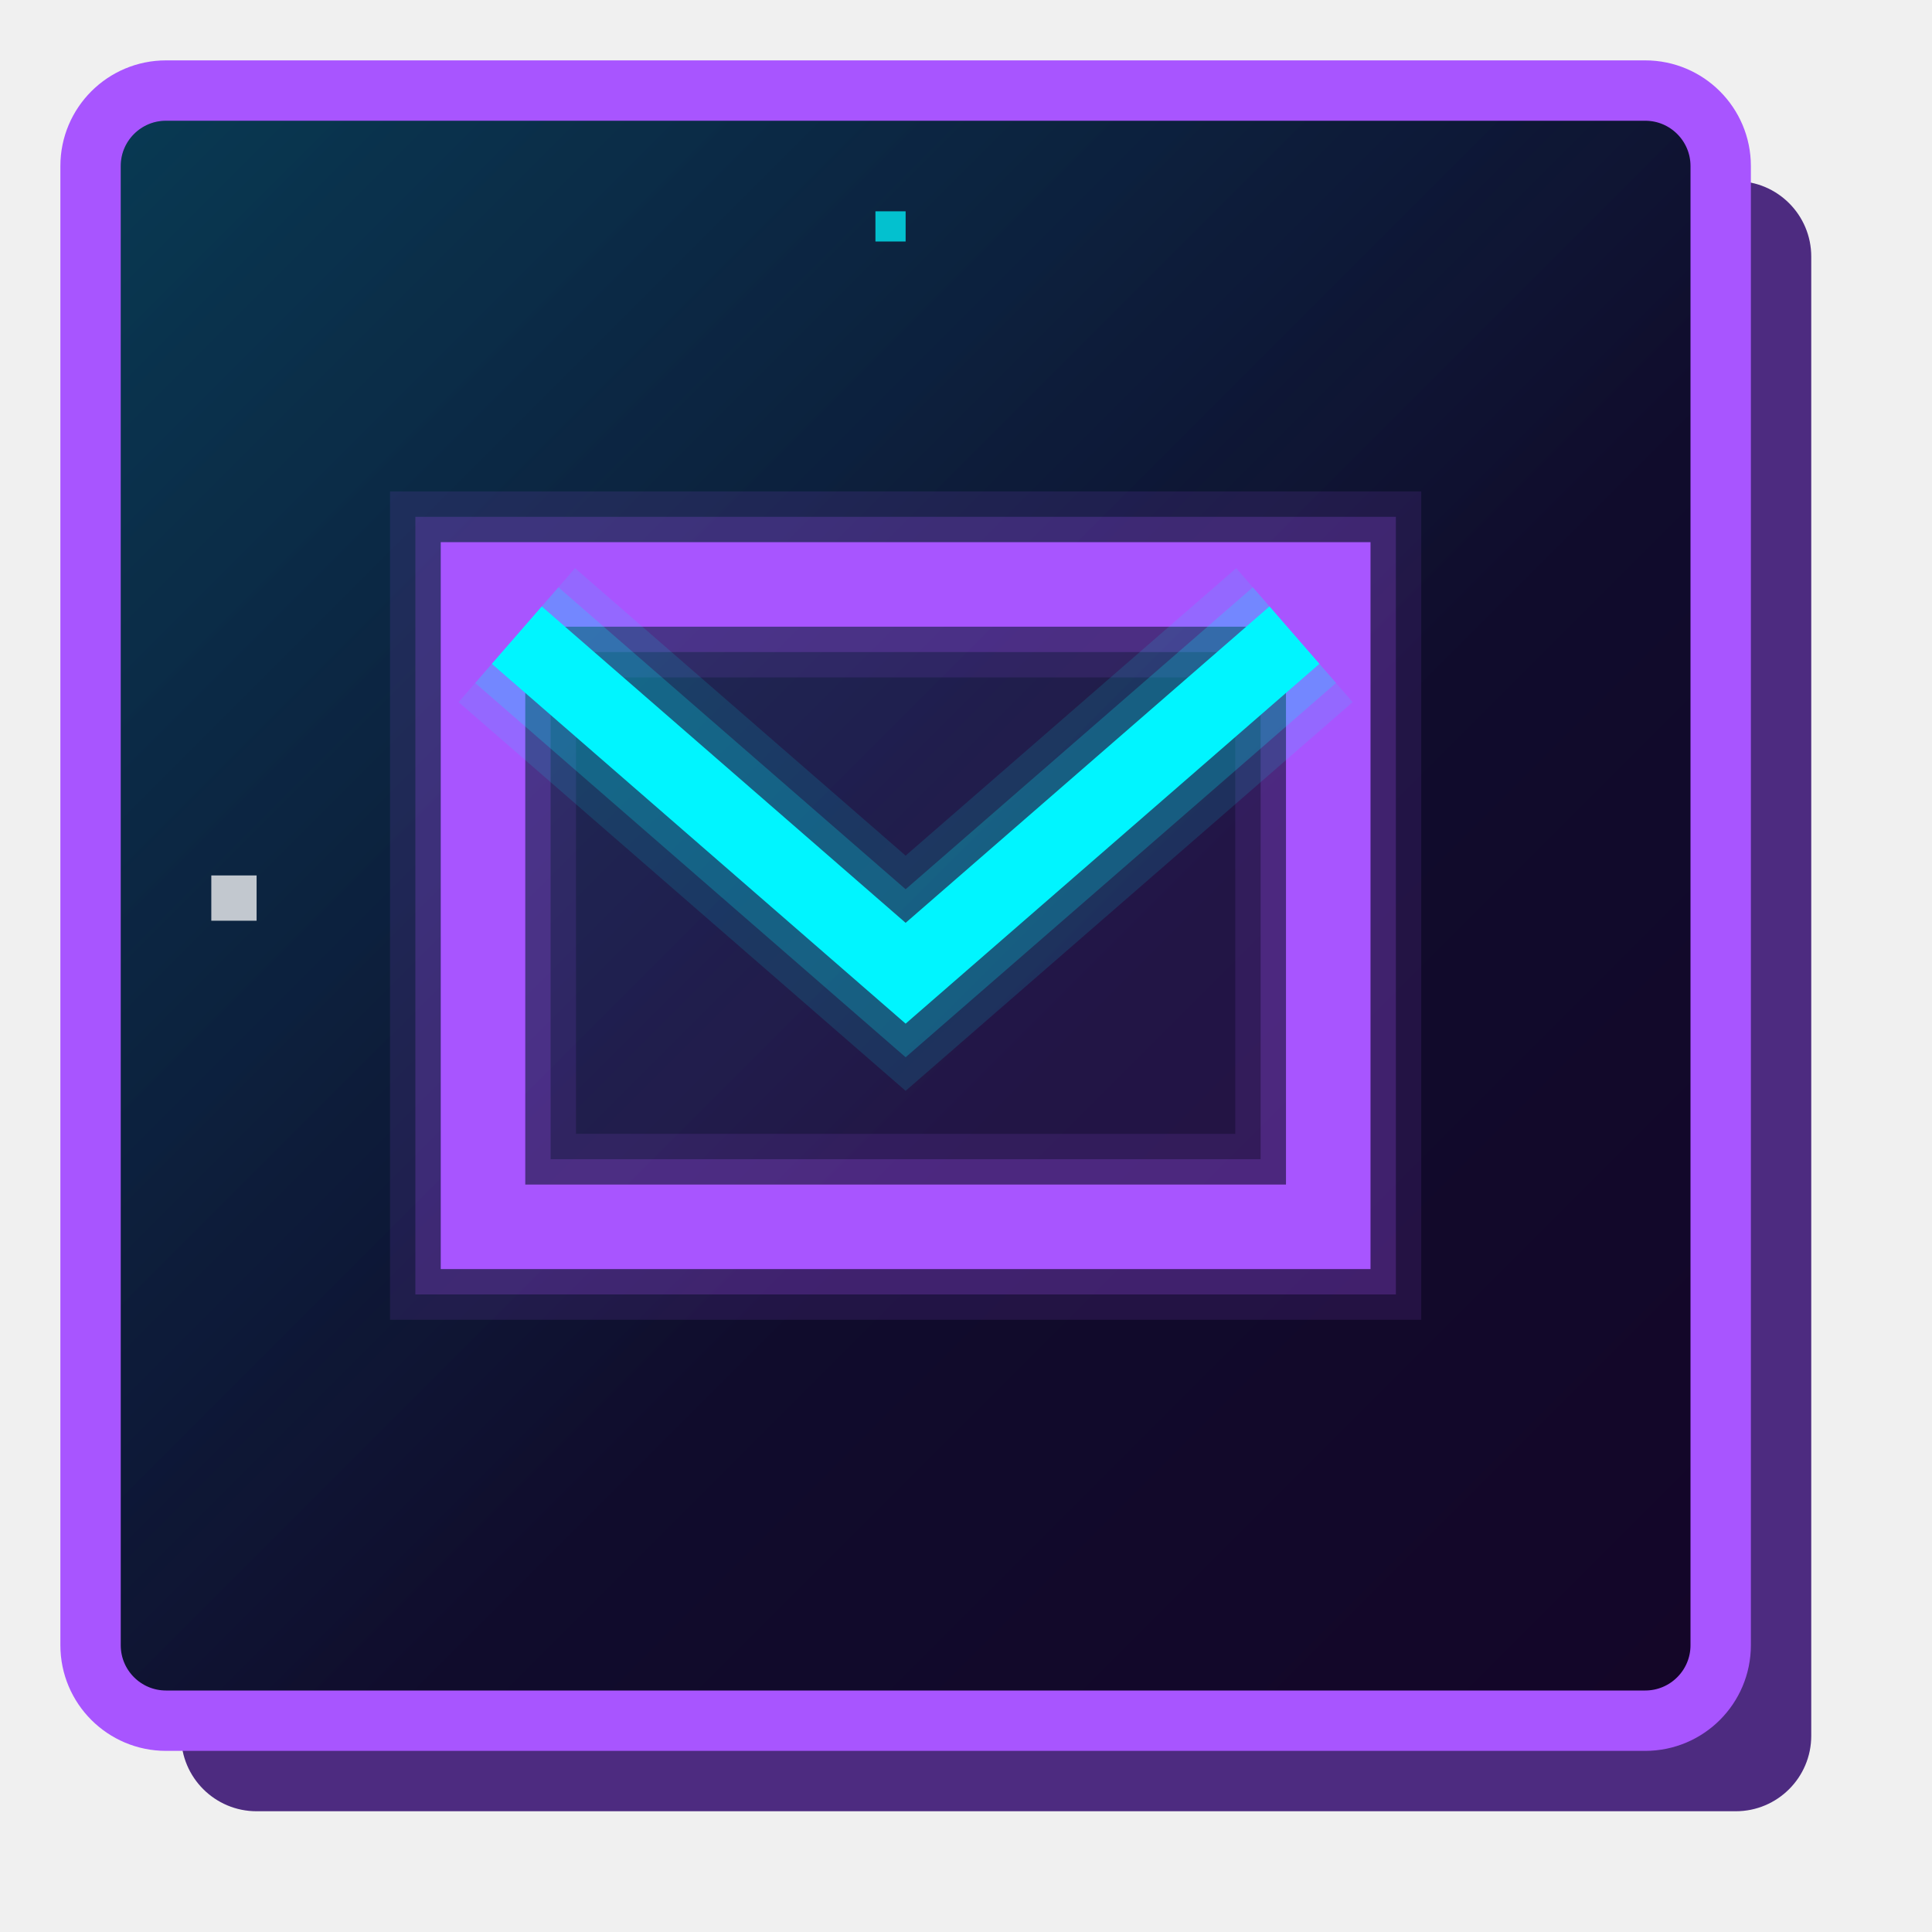
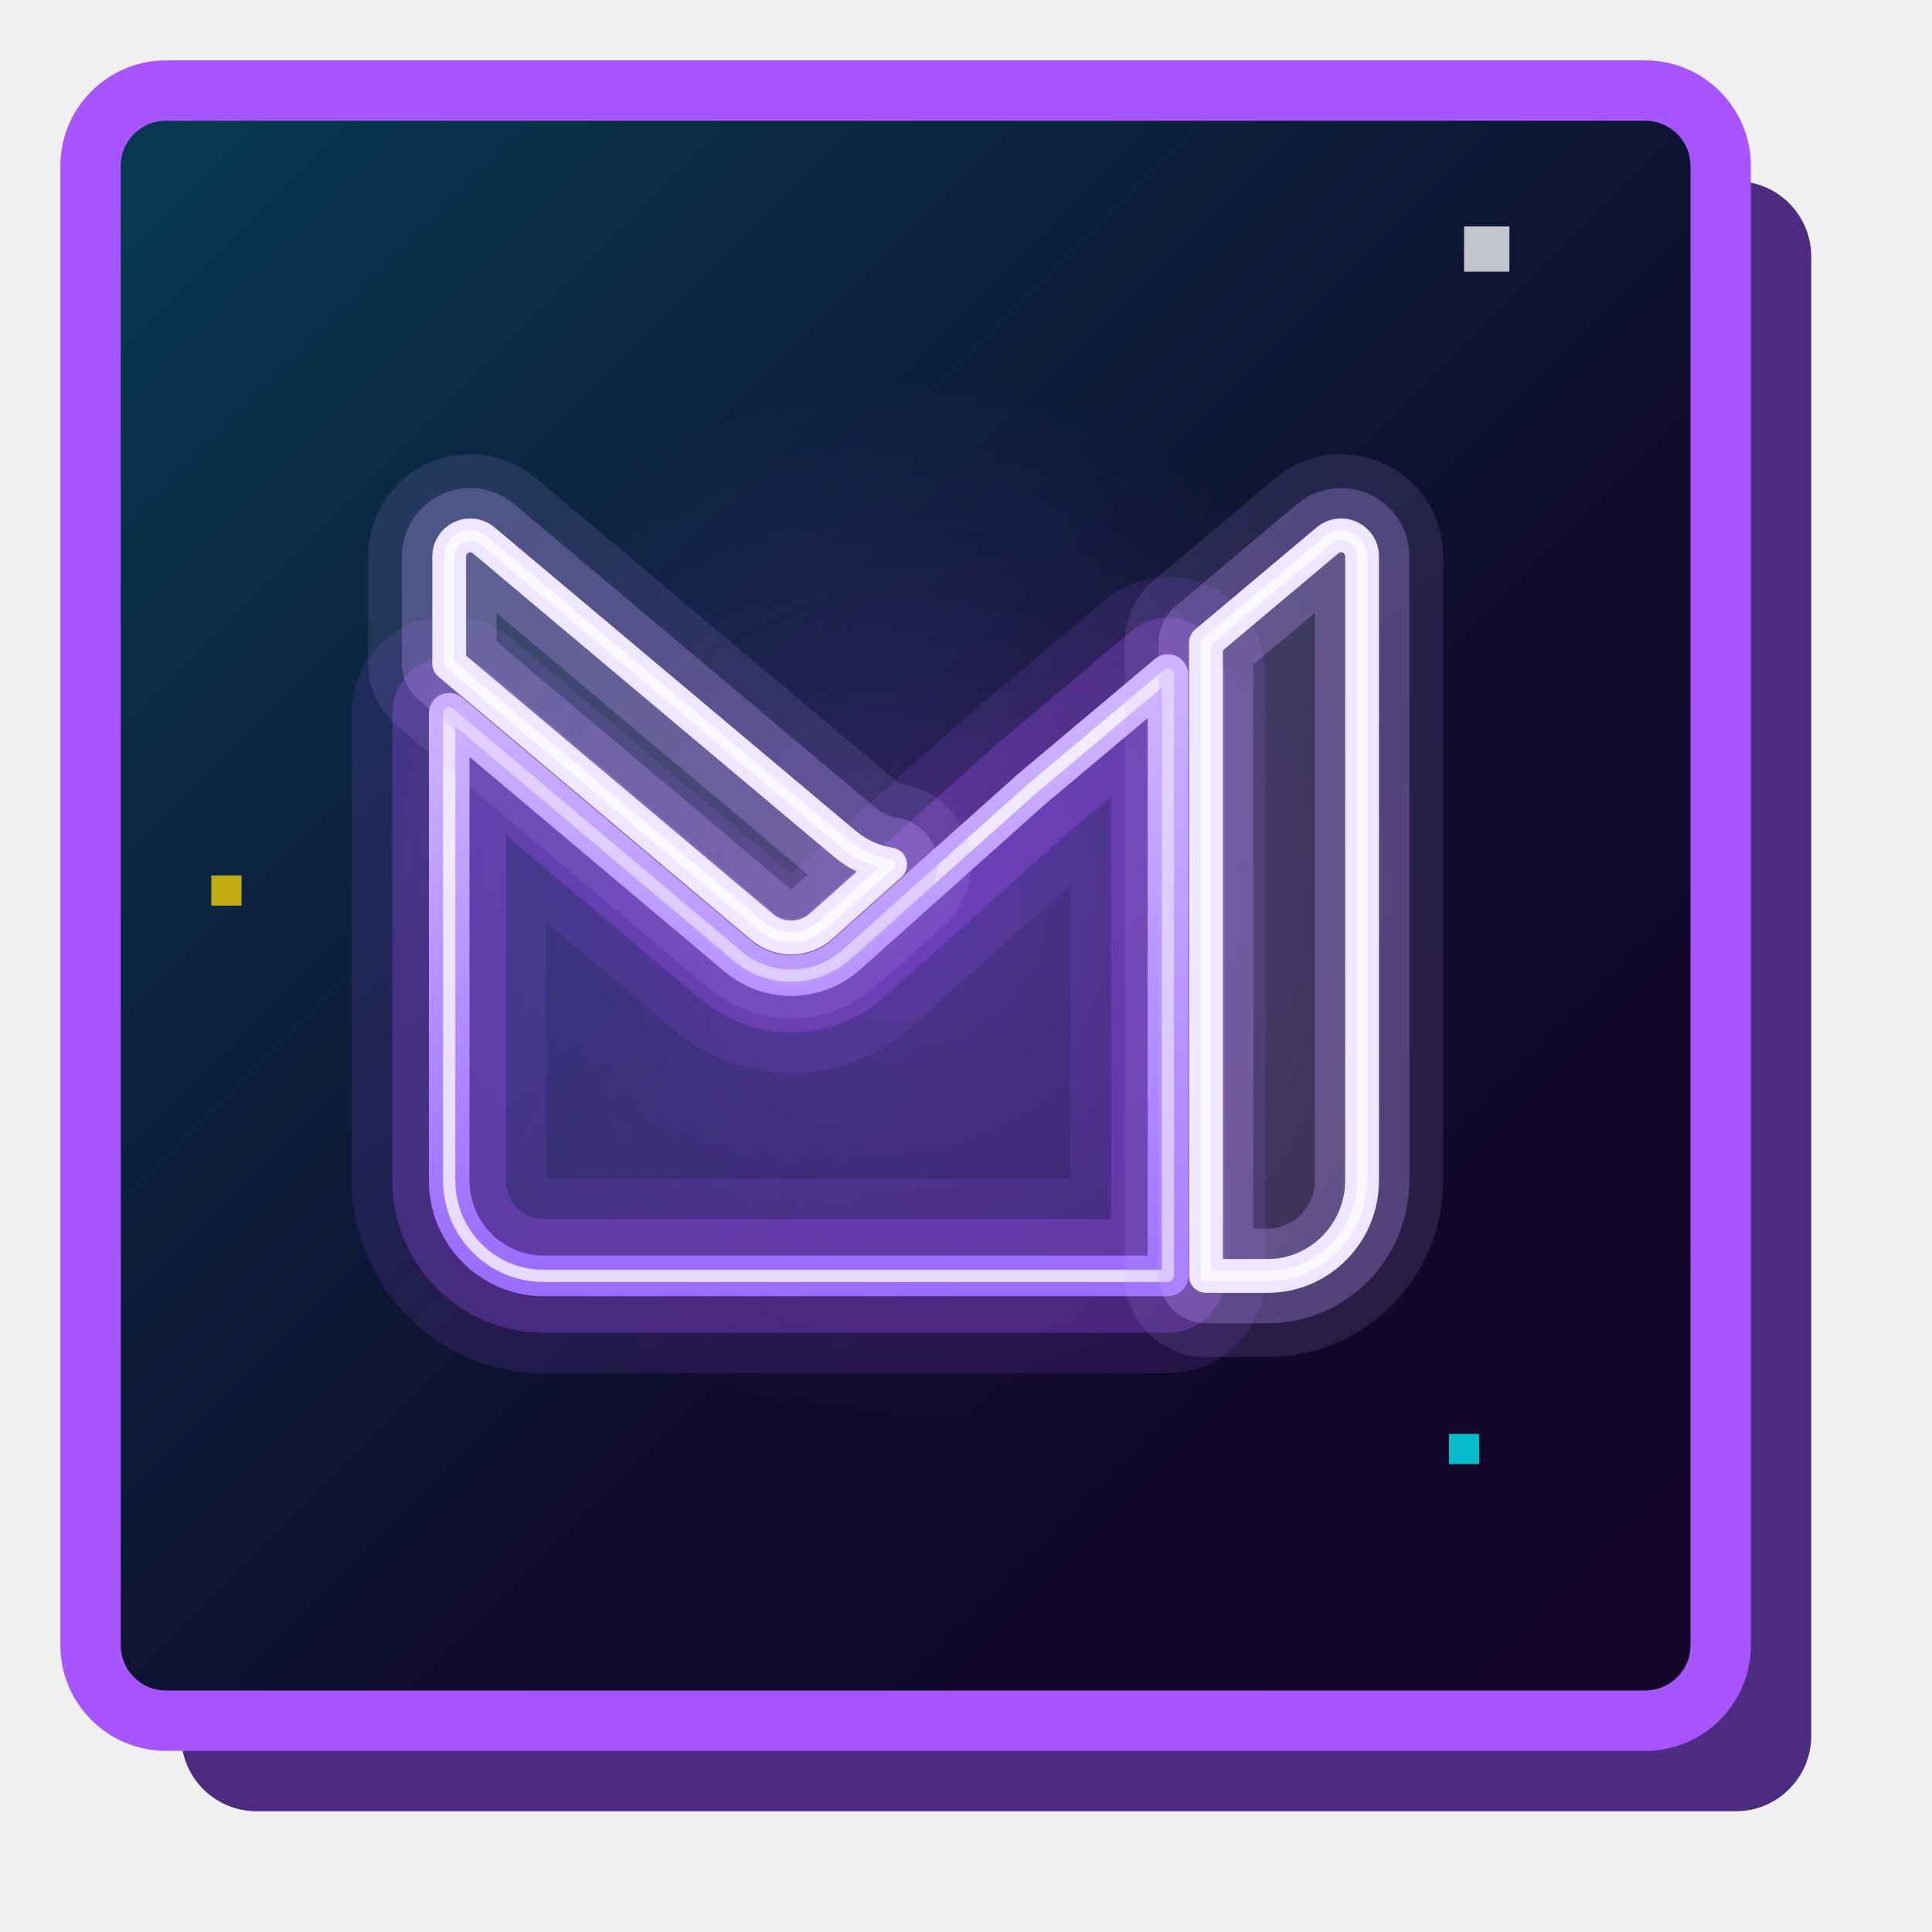
<svg xmlns="http://www.w3.org/2000/svg" width="128" height="128" viewBox="0 0 128 128">
  <defs>
    <linearGradient id="bg" x1="0" y1="0" x2="1" y2="1">
      <stop offset="0" stop-color="#0a1632" />
      <stop offset="1" stop-color="#140528" />
    </linearGradient>
    <linearGradient id="bg2" x1="0" y1="0" x2="1" y2="1">
      <stop offset="0" stop-color="#0d2b5e" />
      <stop offset="1" stop-color="#1e0a40" />
    </linearGradient>
    <linearGradient id="sh" x1="0" y1="0" x2="1" y2="1">
      <stop offset="0" stop-color="#00f5ff" stop-opacity=".16" />
      <stop offset=".6" stop-color="#00f5ff" stop-opacity="0" />
    </linearGradient>
+     <linearGradient id="g1" x1="0" y1="0" x2="0" y2="1">
+       <stop offset="0" stop-color="#d2b8ff" />
+       <stop offset="1" stop-color="#9a6dff" />
+     </linearGradient>
+     <radialGradient id="amb">
+       <stop offset="0" stop-color="#a855ff" stop-opacity="0.24" />
+       <stop offset=".6" stop-color="#a855ff" stop-opacity="0.084" />
+       <stop offset="1" stop-color="#a855ff" stop-opacity="0" />
+     </radialGradient>
  </defs>
  <rect x="12" y="12" width="108" height="108" rx="5" fill="#4d2b80" />
  <rect x="6" y="6" width="108" height="108" rx="5" fill="url(#bg)" stroke="#a855ff" stroke-width="4" />
  <rect x="8" y="8" width="104" height="104" rx="3" fill="url(#sh)" />
-   <rect x="14" y="58" width="3" height="3" fill="#ffffff" fill-opacity=".75" />
-   <rect x="58" y="14" width="2" height="2" fill="#00f5ff" fill-opacity=".75" />
+   <rect x="97" y="15" width="3" height="3" fill="#ffffff" fill-opacity=".75" />
+   <rect x="96" y="95" width="2" height="2" fill="#00f5ff" fill-opacity=".75" />
+   <rect x="14" y="58" width="2" height="2" fill="#ffd700" fill-opacity=".75" />
  <g transform="translate(24.16 24.16) scale(1.12)">
-     <rect x="7" y="13" width="50" height="38" rx="0" fill="none" stroke="#a855ff" stroke-opacity=".12" stroke-width="11" stroke-linejoin="miter" stroke-miterlimit="3" stroke-linecap="butt" />
-     <rect x="7" y="13" width="50" height="38" rx="0" fill="none" stroke="#a855ff" stroke-opacity=".22" stroke-width="8" stroke-linejoin="miter" stroke-miterlimit="3" stroke-linecap="butt" />
-     <rect x="7" y="13" width="50" height="38" rx="0" fill="#a855ff" fill-opacity="0.12" stroke="#a855ff" stroke-width="5" stroke-linejoin="miter" stroke-miterlimit="3" stroke-linecap="butt" />
-     <path d="M9 16L32 36L55 16" fill="none" stroke="#00f5ff" stroke-opacity=".12" stroke-width="10.5" stroke-linejoin="miter" stroke-miterlimit="3" stroke-linecap="butt" />
-     <path d="M9 16L32 36L55 16" fill="none" stroke="#00f5ff" stroke-opacity=".22" stroke-width="7.5" stroke-linejoin="miter" stroke-miterlimit="3" stroke-linecap="butt" />
-     <path d="M9 16L32 36L55 16" fill="none" stroke="#00f5ff" stroke-width="4.5" stroke-linejoin="miter" stroke-miterlimit="3" stroke-linecap="butt" />
+     <circle cx="32" cy="32" r="31" fill="url(#amb)" />
+     <g transform="translate(5.000 4.998) scale(2.25)">
+       <path d="M15.24 8.998L18.896 5.925L18.896 21.735L2.482 21.735C1.11 21.735 0 20.609 0 19.223L0 6.944L7.58 13.324C8.413 14.029 9.639 14.011 10.451 13.282L15.243 8.998L15.24 8.998L15.24 8.998Z" fill="#8d66ff" fill-opacity="0.3" />
+       <path d="M15.24 8.998L18.896 5.925L18.896 21.735L2.482 21.735C1.11 21.735 0 20.609 0 19.223L0 6.944L7.58 13.324C8.413 14.029 9.639 14.011 10.451 13.282L15.243 8.998L15.24 8.998L15.24 8.998Z" fill="none" stroke="#a855ff" stroke-opacity=".13" stroke-width="5.120" stroke-linejoin="round" stroke-linecap="round" />
+       <path d="M15.24 8.998L18.896 5.925L18.896 21.735L2.482 21.735C1.11 21.735 0 20.609 0 19.223L0 6.944L7.58 13.324C8.413 14.029 9.639 14.011 10.451 13.282L15.243 8.998L15.24 8.998L15.24 8.998Z" fill="none" stroke="#a855ff" stroke-opacity=".28" stroke-width="2.987" stroke-linejoin="round" stroke-linecap="round" />
+       <path d="M15.24 8.998L18.896 5.925L18.896 21.735L2.482 21.735C1.11 21.735 0 20.609 0 19.223L0 6.944L7.58 13.324C8.413 14.029 9.639 14.011 10.451 13.282L15.243 8.998L15.24 8.998L15.24 8.998Z" fill="none" stroke="url(#g1)" stroke-width="1.067" stroke-linejoin="round" stroke-linecap="round" />
+       <path d="M15.24 8.998L18.896 5.925L18.896 21.735L2.482 21.735C1.11 21.735 0 20.609 0 19.223L0 6.944L7.58 13.324C8.413 14.029 9.639 14.011 10.451 13.282L15.243 8.998L15.24 8.998L15.24 8.998Z" fill="none" stroke="#ffffff" stroke-opacity="0.75" stroke-width="0.320" stroke-linejoin="round" stroke-linecap="round" />
+       <path d="M9.784 12.536L11.593 10.92C11.16 10.852 10.753 10.667 10.415 10.387L0.905 2.395C0.739 2.257 0.509 2.228 0.315 2.321C0.12 2.414 -0.003 2.611 0 2.826L0 5.637L8.226 12.56C8.678 12.942 9.344 12.932 9.784 12.536L9.784 12.536Z" fill="#ffffff" fill-opacity="0.1" />
+       <path d="M9.784 12.536L11.593 10.92C11.16 10.852 10.753 10.667 10.415 10.387L0.905 2.395C0.739 2.257 0.509 2.228 0.315 2.321C0.12 2.414 -0.003 2.611 0 2.826L0 5.637L8.226 12.56C8.678 12.942 9.344 12.932 9.784 12.536L9.784 12.536Z" fill="none" stroke="#c4a3ff" stroke-opacity=".13" stroke-width="4.267" stroke-linejoin="round" stroke-linecap="round" />
+       <path d="M9.784 12.536L11.593 10.92C11.16 10.852 10.753 10.667 10.415 10.387L0.905 2.395C0.739 2.257 0.509 2.228 0.315 2.321C0.12 2.414 -0.003 2.611 0 2.826L0 5.637L8.226 12.56C8.678 12.942 9.344 12.932 9.784 12.536L9.784 12.536Z" fill="none" stroke="#c4a3ff" stroke-opacity=".28" stroke-width="2.489" stroke-linejoin="round" stroke-linecap="round" />
+       <path d="M9.784 12.536L11.593 10.92C11.16 10.852 10.753 10.667 10.415 10.387L0.905 2.395C0.739 2.257 0.509 2.228 0.315 2.321C0.12 2.414 -0.003 2.611 0 2.826L0 5.637L8.226 12.56C8.678 12.942 9.344 12.932 9.784 12.536L9.784 12.536Z" fill="none" stroke="#efe6ff" stroke-width="0.889" stroke-linejoin="round" stroke-linecap="round" />
+       <path d="M9.784 12.536L11.593 10.92C11.16 10.852 10.753 10.667 10.415 10.387L0.905 2.395C0.739 2.257 0.509 2.228 0.315 2.321C0.12 2.414 -0.003 2.611 0 2.826L0 5.637L8.226 12.56C8.678 12.942 9.344 12.932 9.784 12.536L9.784 12.536Z" fill="none" stroke="#ffffff" stroke-opacity="0.75" stroke-width="0.267" stroke-linejoin="round" stroke-linecap="round" />
+       <path d="M23.871 2.463C23.675 2.23 23.328 2.2 23.095 2.395L19.896 5.083L19.896 21.736L21.519 21.736C22.89 21.736 24 20.609 24 19.223L24 2.824C24.001 2.692 23.956 2.565 23.871 2.464L23.871 2.463Z" fill="#ffffff" fill-opacity="0.1" />
+       <path d="M23.871 2.463C23.675 2.23 23.328 2.2 23.095 2.395L19.896 5.083L19.896 21.736L21.519 21.736C22.89 21.736 24 20.609 24 19.223L24 2.824C24.001 2.692 23.956 2.565 23.871 2.464L23.871 2.463Z" fill="none" stroke="#c4a3ff" stroke-opacity=".13" stroke-width="4.267" stroke-linejoin="round" stroke-linecap="round" />
+       <path d="M23.871 2.463C23.675 2.23 23.328 2.2 23.095 2.395L19.896 5.083L19.896 21.736L21.519 21.736C22.89 21.736 24 20.609 24 19.223L24 2.824C24.001 2.692 23.956 2.565 23.871 2.464L23.871 2.463Z" fill="none" stroke="#c4a3ff" stroke-opacity=".28" stroke-width="2.489" stroke-linejoin="round" stroke-linecap="round" />
+       <path d="M23.871 2.463C23.675 2.23 23.328 2.2 23.095 2.395L19.896 5.083L19.896 21.736L21.519 21.736C22.89 21.736 24 20.609 24 19.223L24 2.824C24.001 2.692 23.956 2.565 23.871 2.464L23.871 2.463Z" fill="none" stroke="#efe6ff" stroke-width="0.889" stroke-linejoin="round" stroke-linecap="round" />
+       <path d="M23.871 2.463C23.675 2.23 23.328 2.2 23.095 2.395L19.896 5.083L19.896 21.736L21.519 21.736C22.89 21.736 24 20.609 24 19.223L24 2.824C24.001 2.692 23.956 2.565 23.871 2.464L23.871 2.463Z" fill="none" stroke="#ffffff" stroke-opacity="0.75" stroke-width="0.267" stroke-linejoin="round" stroke-linecap="round" />
+     </g>
  </g>
</svg>
